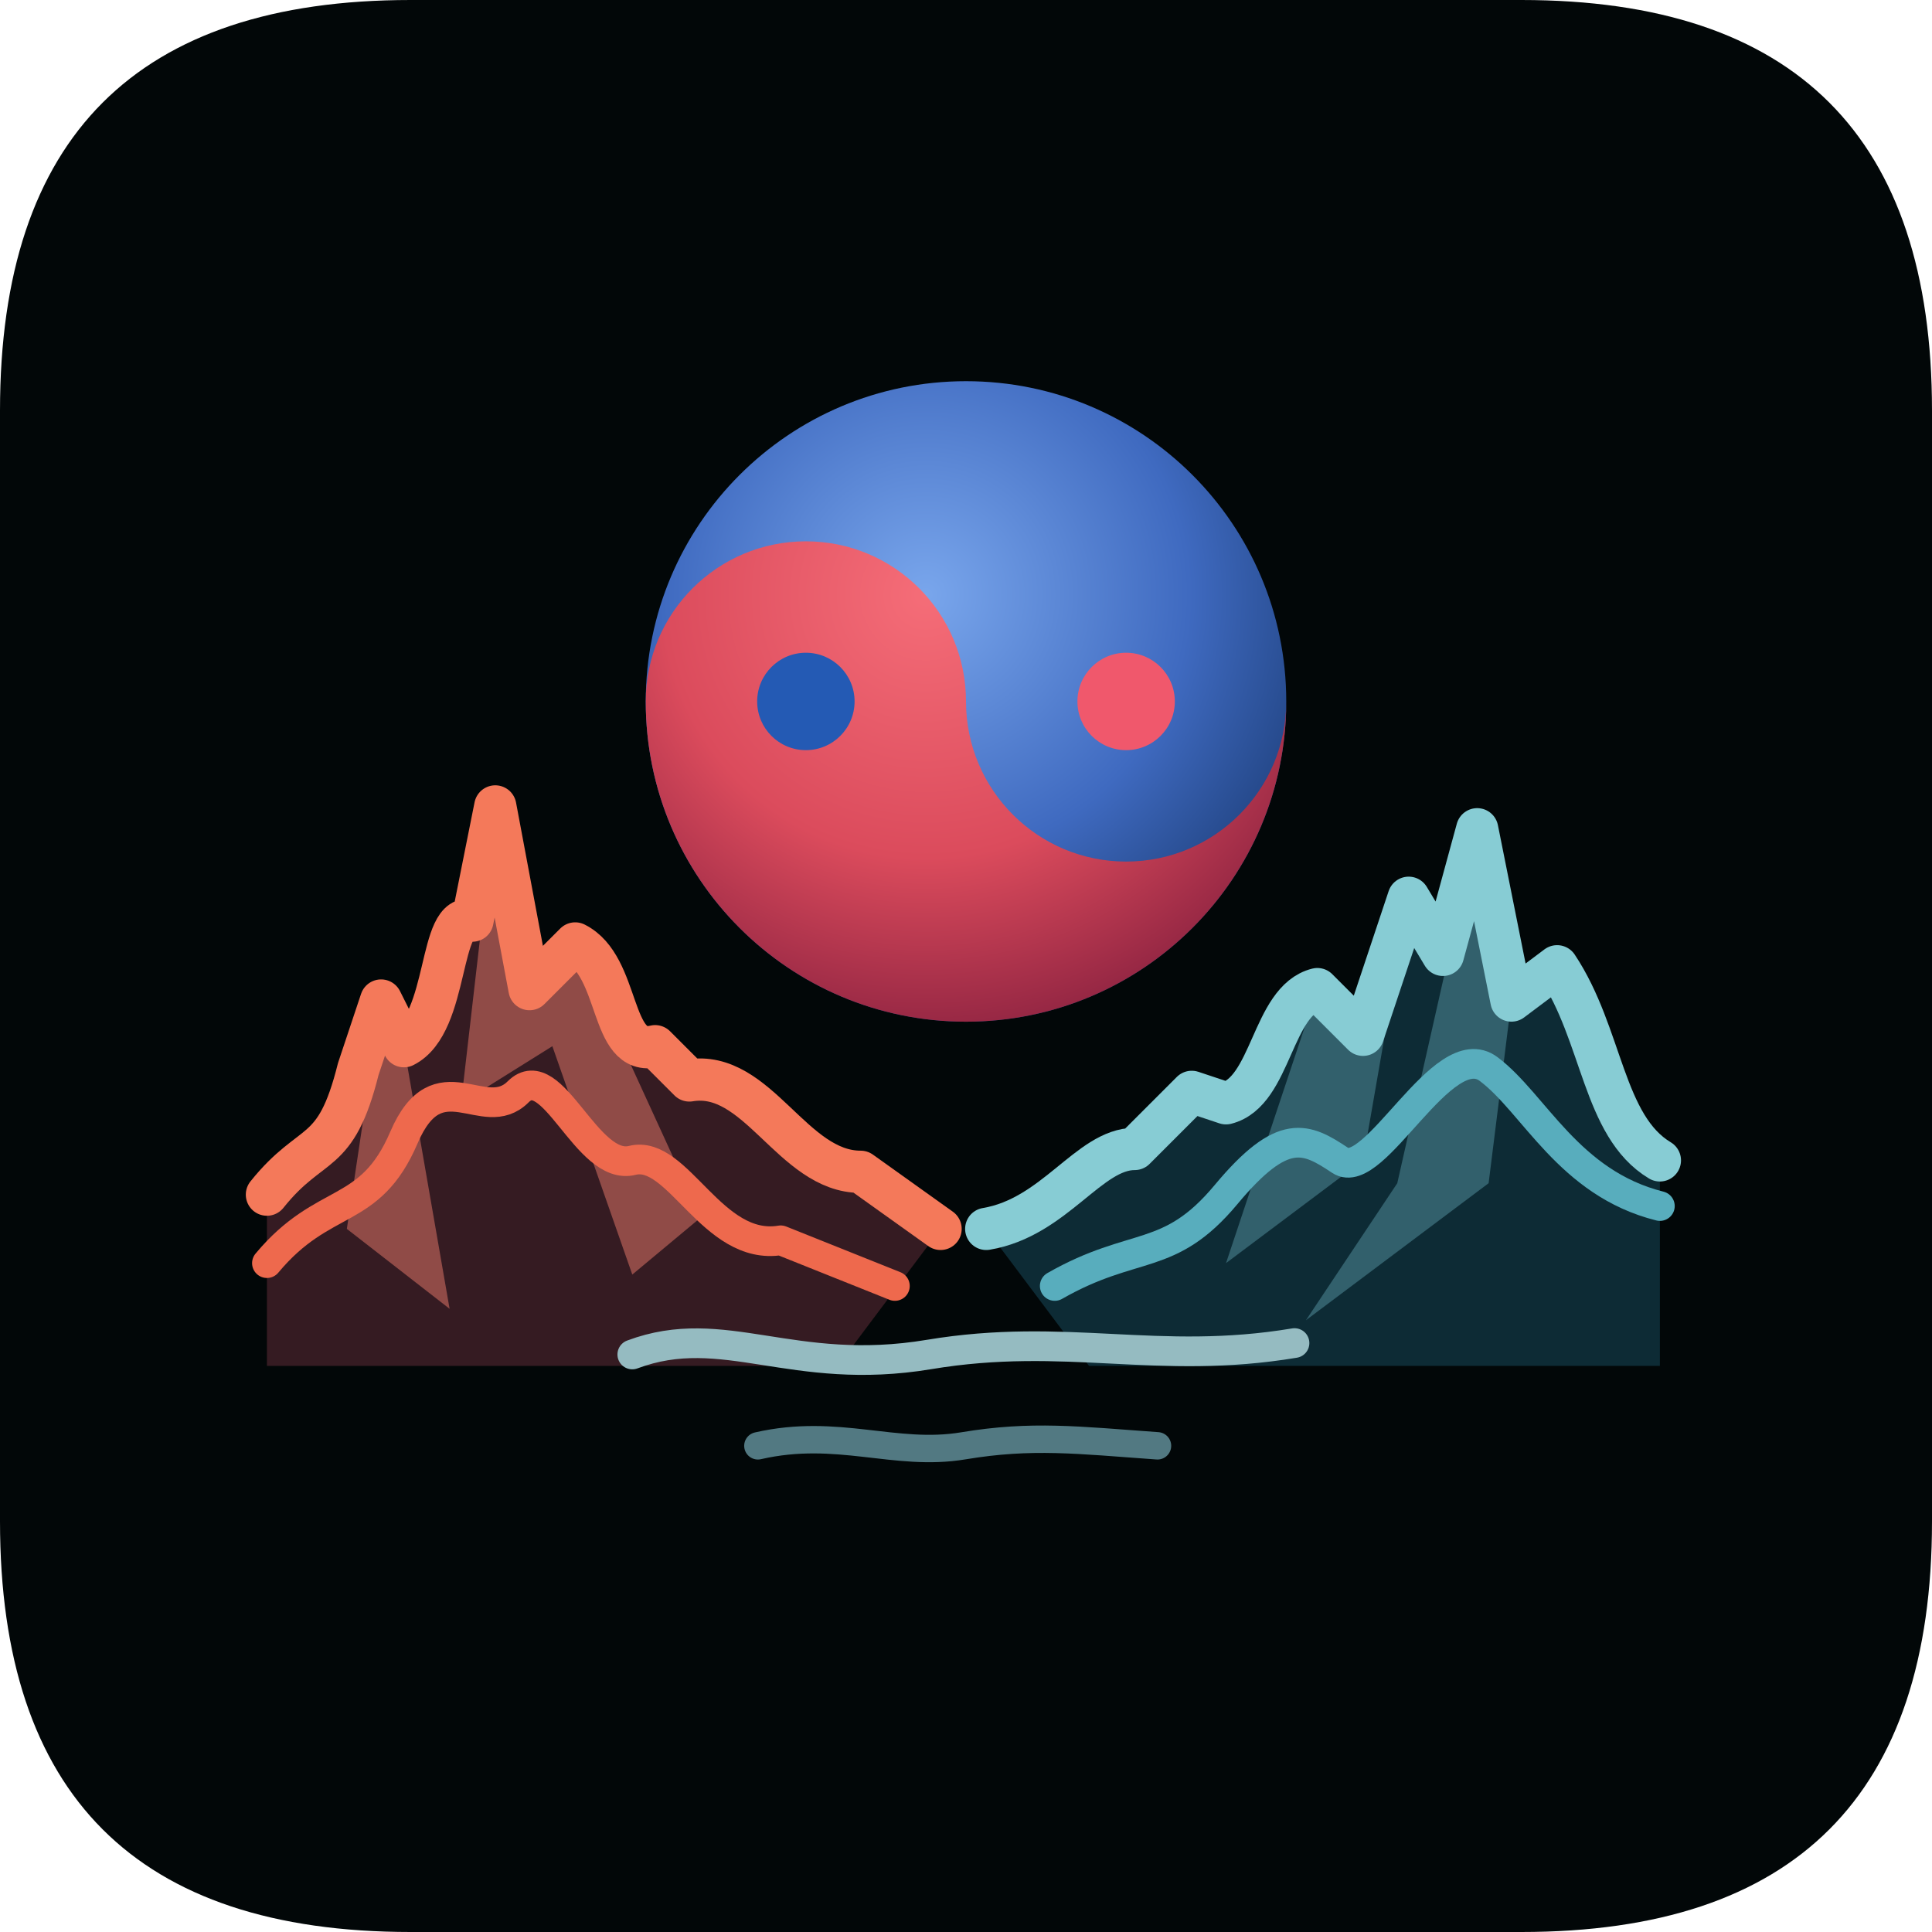
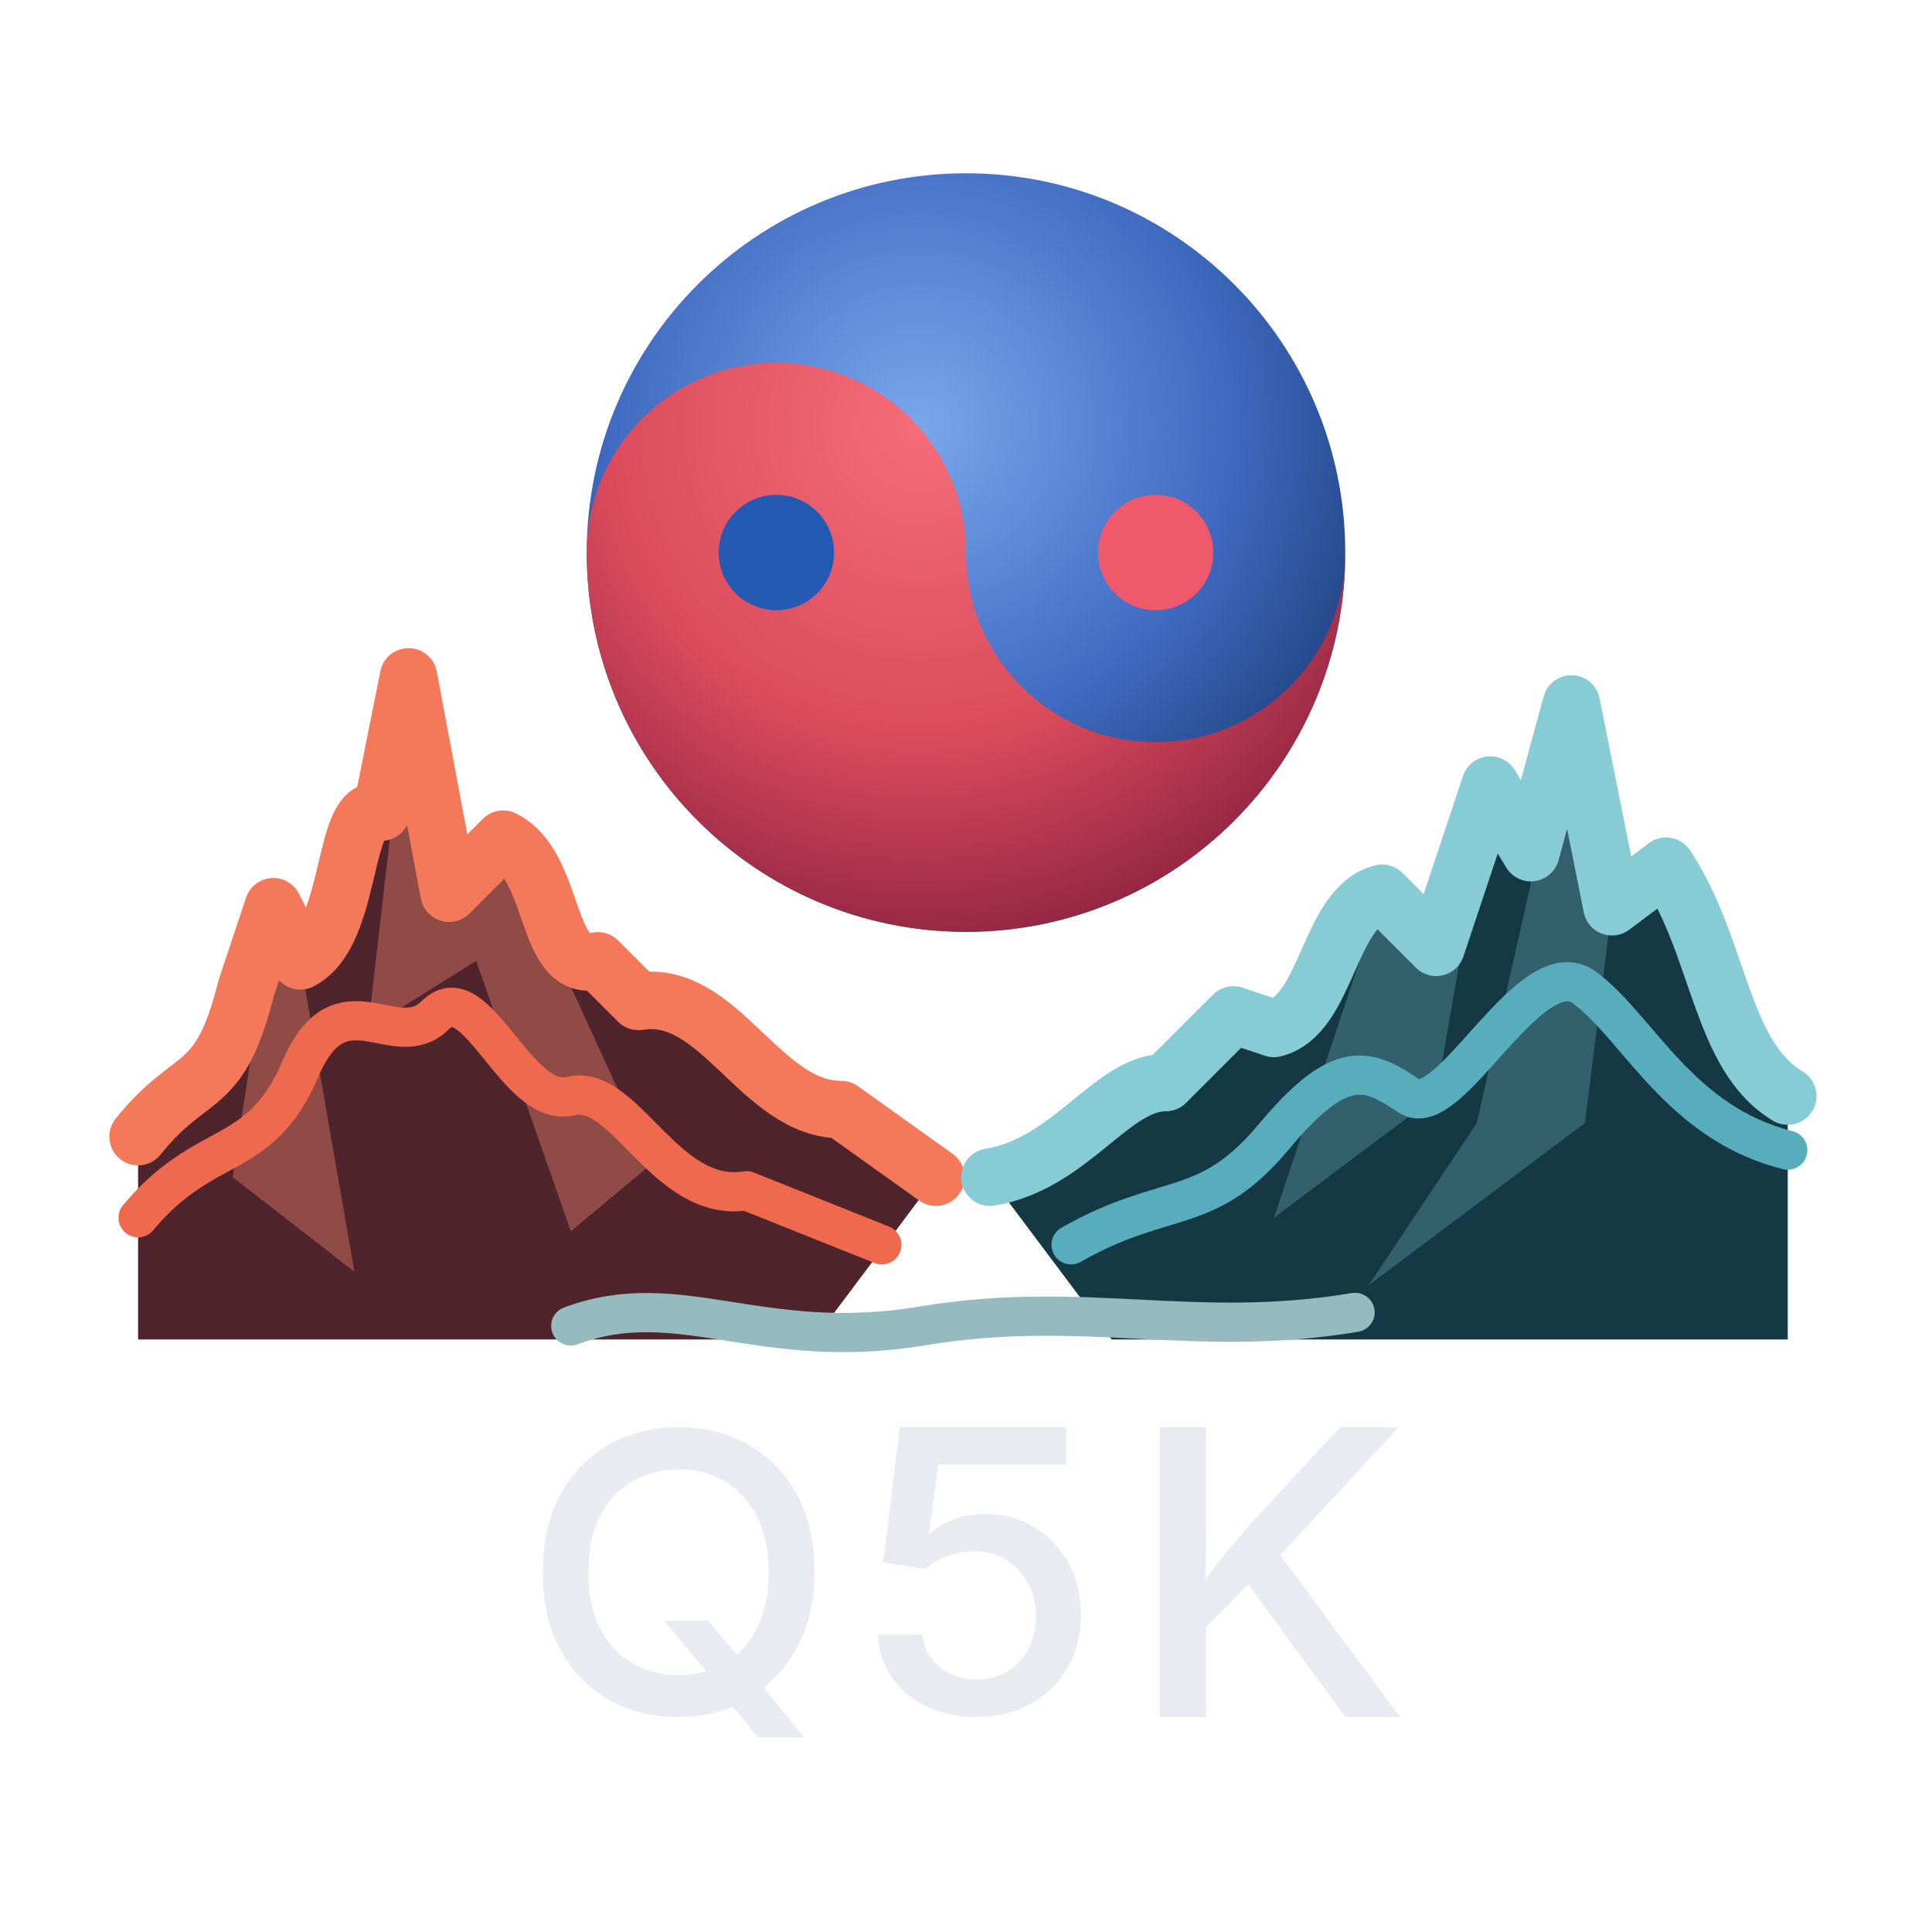
- <svg xmlns="http://www.w3.org/2000/svg" viewBox="0 0 32 32" width="128" height="128" fill="none">
+ <svg xmlns="http://www.w3.org/2000/svg" viewBox="18.5 17 71 71">
  <defs>
-     <radialGradient id="ink1" gradientUnits="userSpaceOnUse" cx="21" cy="16" r="34">
-       <stop offset="0" stop-color="#79a6ec" />
-       <stop offset="0.58" stop-color="#3f6ac0" />
-       <stop offset="1" stop-color="#193971" />
+     <radialGradient id="g1" gradientUnits="userSpaceOnUse" cx="21" cy="16" r="34">
+       <stop stop-color="#79a6ec" offset="0" />
+       <stop stop-color="#3f6ac0" offset="0.58" />
+       <stop stop-color="#193971" offset="1" />
    </radialGradient>
-     <radialGradient id="ink2" gradientUnits="userSpaceOnUse" cx="21" cy="16" r="34">
-       <stop offset="0" stop-color="#f56d78" />
-       <stop offset="0.58" stop-color="#db4b5c" />
-       <stop offset="1" stop-color="#8e2341" />
+     <radialGradient id="g2" gradientUnits="userSpaceOnUse" cx="21" cy="16" r="34">
+       <stop stop-color="#f56d78" offset="0" />
+       <stop stop-color="#db4b5c" offset="0.58" />
+       <stop stop-color="#8e2341" offset="1" />
    </radialGradient>
  </defs>
-   <path d="M6.8 0h18.4q6.8 0 6.8 6.8v18.4q0 6.8 -6.8 6.8h-18.4q-6.8 0 -6.8 -6.8v-18.4q0 -6.8 6.8 -6.8Z" fill="#020708" />
-   <g transform="translate(3.7 3.7) scale(0.76875)">
-     <g transform="translate(9.1 3.4) scale(0.2875)">
-       <path d="M0 24a24 24 0 1 0 48 0a24 24 0 1 0 -48 0Z" fill="url(#ink1)" />
-       <path d="M0 24A12 12 0 0 1 24 24A12 12 0 0 0 48 24A24 24 0 0 1 0 24Z" fill="url(#ink2)" />
+   <g transform="translate(21.68 16.5) scale(2.02 2.02)">
+     <g transform="translate(9.1 3.4) scale(0.2875 0.2875)">
+       <path d="M0 24a24 24 0 1 0 48 0a24 24 0 1 0 -48 0Z" fill="url(#g1)" />
+       <path d="M0 24A12 12 0 0 1 24 24A12 12 0 0 0 48 24A24 24 0 0 1 0 24Z" fill="url(#g2)" />
      <path d="M8.35 24a3.65 3.65 0 1 0 7.3 0a3.65 3.65 0 1 0 -7.3 0Z" fill="#245ab4" />
      <path d="M32.35 24a3.65 3.65 0 1 0 7.3 0a3.65 3.65 0 1 0 -7.3 0Z" fill="#f0586c" />
    </g>
-     <g transform="translate(0.2 7.15) scale(0.246)">
-       <path d="M3 56c4-5 6-3 8-11l2-6 2 4c4-2 3-12 6-11l2-10 3 16 4-4c4 2 3 10 7 9l3 3c6-1 9 8 15 8l7 5l-9 12H3Z" fill="#351b22" />
-       <path d="M66 59c6-1 9-7 13-7l5-5 3 1c4-1 4-9 8-10l4 4 4-12 3 5 3-11 3 15 4-3c4 6 4 14 9 17v18H75Z" fill="#0d2b35" />
+     <g transform="translate(0.2 7.15) scale(0.246 0.246)">
+       <path d="M3 56c4-5 6-3 8-11l2-6 2 4c4-2 3-12 6-11l2-10 3 16 4-4c4 2 3 10 7 9l3 3c6-1 9 8 15 8l7 5l-9 12H3Z" fill="#50242C" />
+       <path d="M66 59c6-1 9-7 13-7l5-5 3 1c4-1 4-9 8-10l4 4 4-12 3 5 3-11 3 15 4-3c4 6 4 14 9 17v18H75Z" fill="#153944" />
      <path d="m23 22-3 26 8-5 7 20 6-5-11-24-4 4Zm-10 17-3 20 9 7-4-23Z" fill="#904b47" />
      <path d="m109 24-7 31-8 12 16-12 2-16Zm-6 6-4 12-4-4-8 24 12-9Z" fill="#32606c" />
-       <path d="M3 56c4-5 6-3 8-11l2-6 2 4c4-2 3-12 6-11l2-10 3 16 4-4c4 2 3 10 7 9l3 3c6-1 9 8 15 8l7 5" stroke="#f4795a" stroke-width="3.7" stroke-linejoin="round" stroke-linecap="round" fill="none" />
-       <path d="M66 59c6-1 9-7 13-7l5-5 3 1c4-1 4-9 8-10l4 4 4-12 3 5 3-11 3 15 4-3c4 6 4 14 9 17" stroke="#87ccd4" stroke-width="3.7" stroke-linejoin="round" stroke-linecap="round" fill="none" />
-       <path d="M3 62c5-6 9-4 12-11s7-1 10-4 6 7 10 6 7 8 13 7l10 4" stroke="#ee694d" stroke-width="2.6" stroke-linejoin="round" stroke-linecap="round" fill="none" />
-       <path d="M72 64c7-4 10-2 15-8s7-5 10-3 9-11 13-8 7 10 15 12" stroke="#58adbd" stroke-width="2.6" stroke-linejoin="round" stroke-linecap="round" fill="none" />
-       <path d="M35 70c8-3 14 2 26 0s20 1 32-1" stroke="#95bbc1" stroke-width="2.6" stroke-linejoin="round" stroke-linecap="round" fill="none" />
-       <path d="M46 78c7-1.6 12 1 18 0s10-.5 17 0" stroke="#527982" stroke-width="2.4" stroke-linejoin="round" stroke-linecap="round" fill="none" />
+       <path d="M3 56c4-5 6-3 8-11l2-6 2 4c4-2 3-12 6-11l2-10 3 16 4-4c4 2 3 10 7 9l3 3c6-1 9 8 15 8l7 5" fill="none" stroke="#f4795a" stroke-width="4.25" stroke-linecap="round" stroke-linejoin="round" />
+       <path d="M66 59c6-1 9-7 13-7l5-5 3 1c4-1 4-9 8-10l4 4 4-12 3 5 3-11 3 15 4-3c4 6 4 14 9 17" fill="none" stroke="#87ccd4" stroke-width="4.25" stroke-linecap="round" stroke-linejoin="round" />
+       <path d="M3 62c5-6 9-4 12-11s7-1 10-4 6 7 10 6 7 8 13 7l10 4" fill="none" stroke="#ee694d" stroke-width="2.9" stroke-linecap="round" stroke-linejoin="round" />
+       <path d="M72 64c7-4 10-2 15-8s7-5 10-3 9-11 13-8 7 10 15 12" fill="none" stroke="#58adbd" stroke-width="2.9" stroke-linecap="round" stroke-linejoin="round" />
+       <path d="M35 70c8-3 14 2 26 0s20 1 32-1" fill="none" stroke="#95bbc1" stroke-width="2.9" stroke-linecap="round" stroke-linejoin="round" />
    </g>
  </g>
+   <path d="M43.44 80.10 C42.49 80.10 41.63 79.89 40.87 79.46 C40.12 79.03 39.52 78.42 39.09 77.63 C38.66 76.84 38.45 75.89 38.45 74.79 C38.45 73.68 38.66 72.73 39.09 71.93 C39.52 71.14 40.12 70.52 40.87 70.09 C41.63 69.66 42.49 69.45 43.44 69.45 C44.40 69.45 45.25 69.66 46.00 70.09 C46.75 70.51 47.34 71.12 47.78 71.91 C48.21 72.70 48.43 73.65 48.43 74.75 C48.43 75.70 48.27 76.54 47.93 77.26 C47.60 77.98 47.14 78.57 46.57 79.02 L48.05 80.85 L46.36 80.85 L45.43 79.72 C44.81 79.98 44.15 80.10 43.44 80.10 Z M42.91 76.56 L44.53 76.56 L45.58 77.82 C45.94 77.50 46.22 77.09 46.42 76.58 C46.64 76.08 46.75 75.48 46.75 74.79 C46.75 73.97 46.60 73.28 46.31 72.72 C46.02 72.15 45.63 71.72 45.13 71.44 C44.64 71.14 44.07 71.00 43.44 71.00 C42.80 71.00 42.24 71.14 41.74 71.44 C41.24 71.72 40.84 72.15 40.55 72.71 C40.27 73.27 40.12 73.96 40.12 74.79 C40.12 75.60 40.27 76.28 40.55 76.84 C40.84 77.41 41.24 77.84 41.74 78.13 C42.24 78.41 42.80 78.56 43.44 78.56 C43.80 78.56 44.13 78.51 44.45 78.42 Z M54.39 80.10 C53.71 80.10 53.10 79.97 52.55 79.71 C52.01 79.45 51.58 79.09 51.27 78.63 C50.95 78.17 50.78 77.65 50.76 77.07 L52.40 77.07 C52.44 77.55 52.65 77.95 53.03 78.26 C53.41 78.57 53.87 78.72 54.39 78.72 C55.03 78.72 55.55 78.51 55.95 78.07 C56.36 77.63 56.57 77.08 56.57 76.39 C56.57 75.94 56.47 75.54 56.27 75.18 C56.08 74.82 55.82 74.53 55.48 74.32 C55.14 74.12 54.76 74.01 54.32 74.01 C53.99 74.01 53.65 74.07 53.31 74.19 C52.98 74.31 52.71 74.47 52.50 74.66 L50.95 74.42 L51.57 69.45 L57.68 69.45 L57.68 70.83 L52.98 70.83 L52.64 73.37 L52.69 73.37 C52.91 73.15 53.19 72.97 53.55 72.84 C53.91 72.70 54.30 72.64 54.72 72.64 C55.39 72.64 55.99 72.80 56.51 73.12 C57.04 73.44 57.46 73.88 57.76 74.43 C58.07 74.99 58.22 75.63 58.22 76.34 C58.22 77.07 58.06 77.71 57.74 78.28 C57.41 78.85 56.96 79.29 56.38 79.61 C55.80 79.94 55.14 80.10 54.39 80.10 Z M61.12 80.10 L61.12 69.45 L62.82 69.45 L62.82 72.90 L62.80 75.05 C63.07 74.66 63.36 74.29 63.66 73.93 C63.96 73.57 64.29 73.19 64.64 72.80 L67.75 69.45 L69.90 69.45 L65.55 74.15 L69.95 80.10 L67.94 80.10 L64.37 75.22 L62.82 76.80 L62.82 80.10 Z" fill="#E8ECF2" />
</svg>
